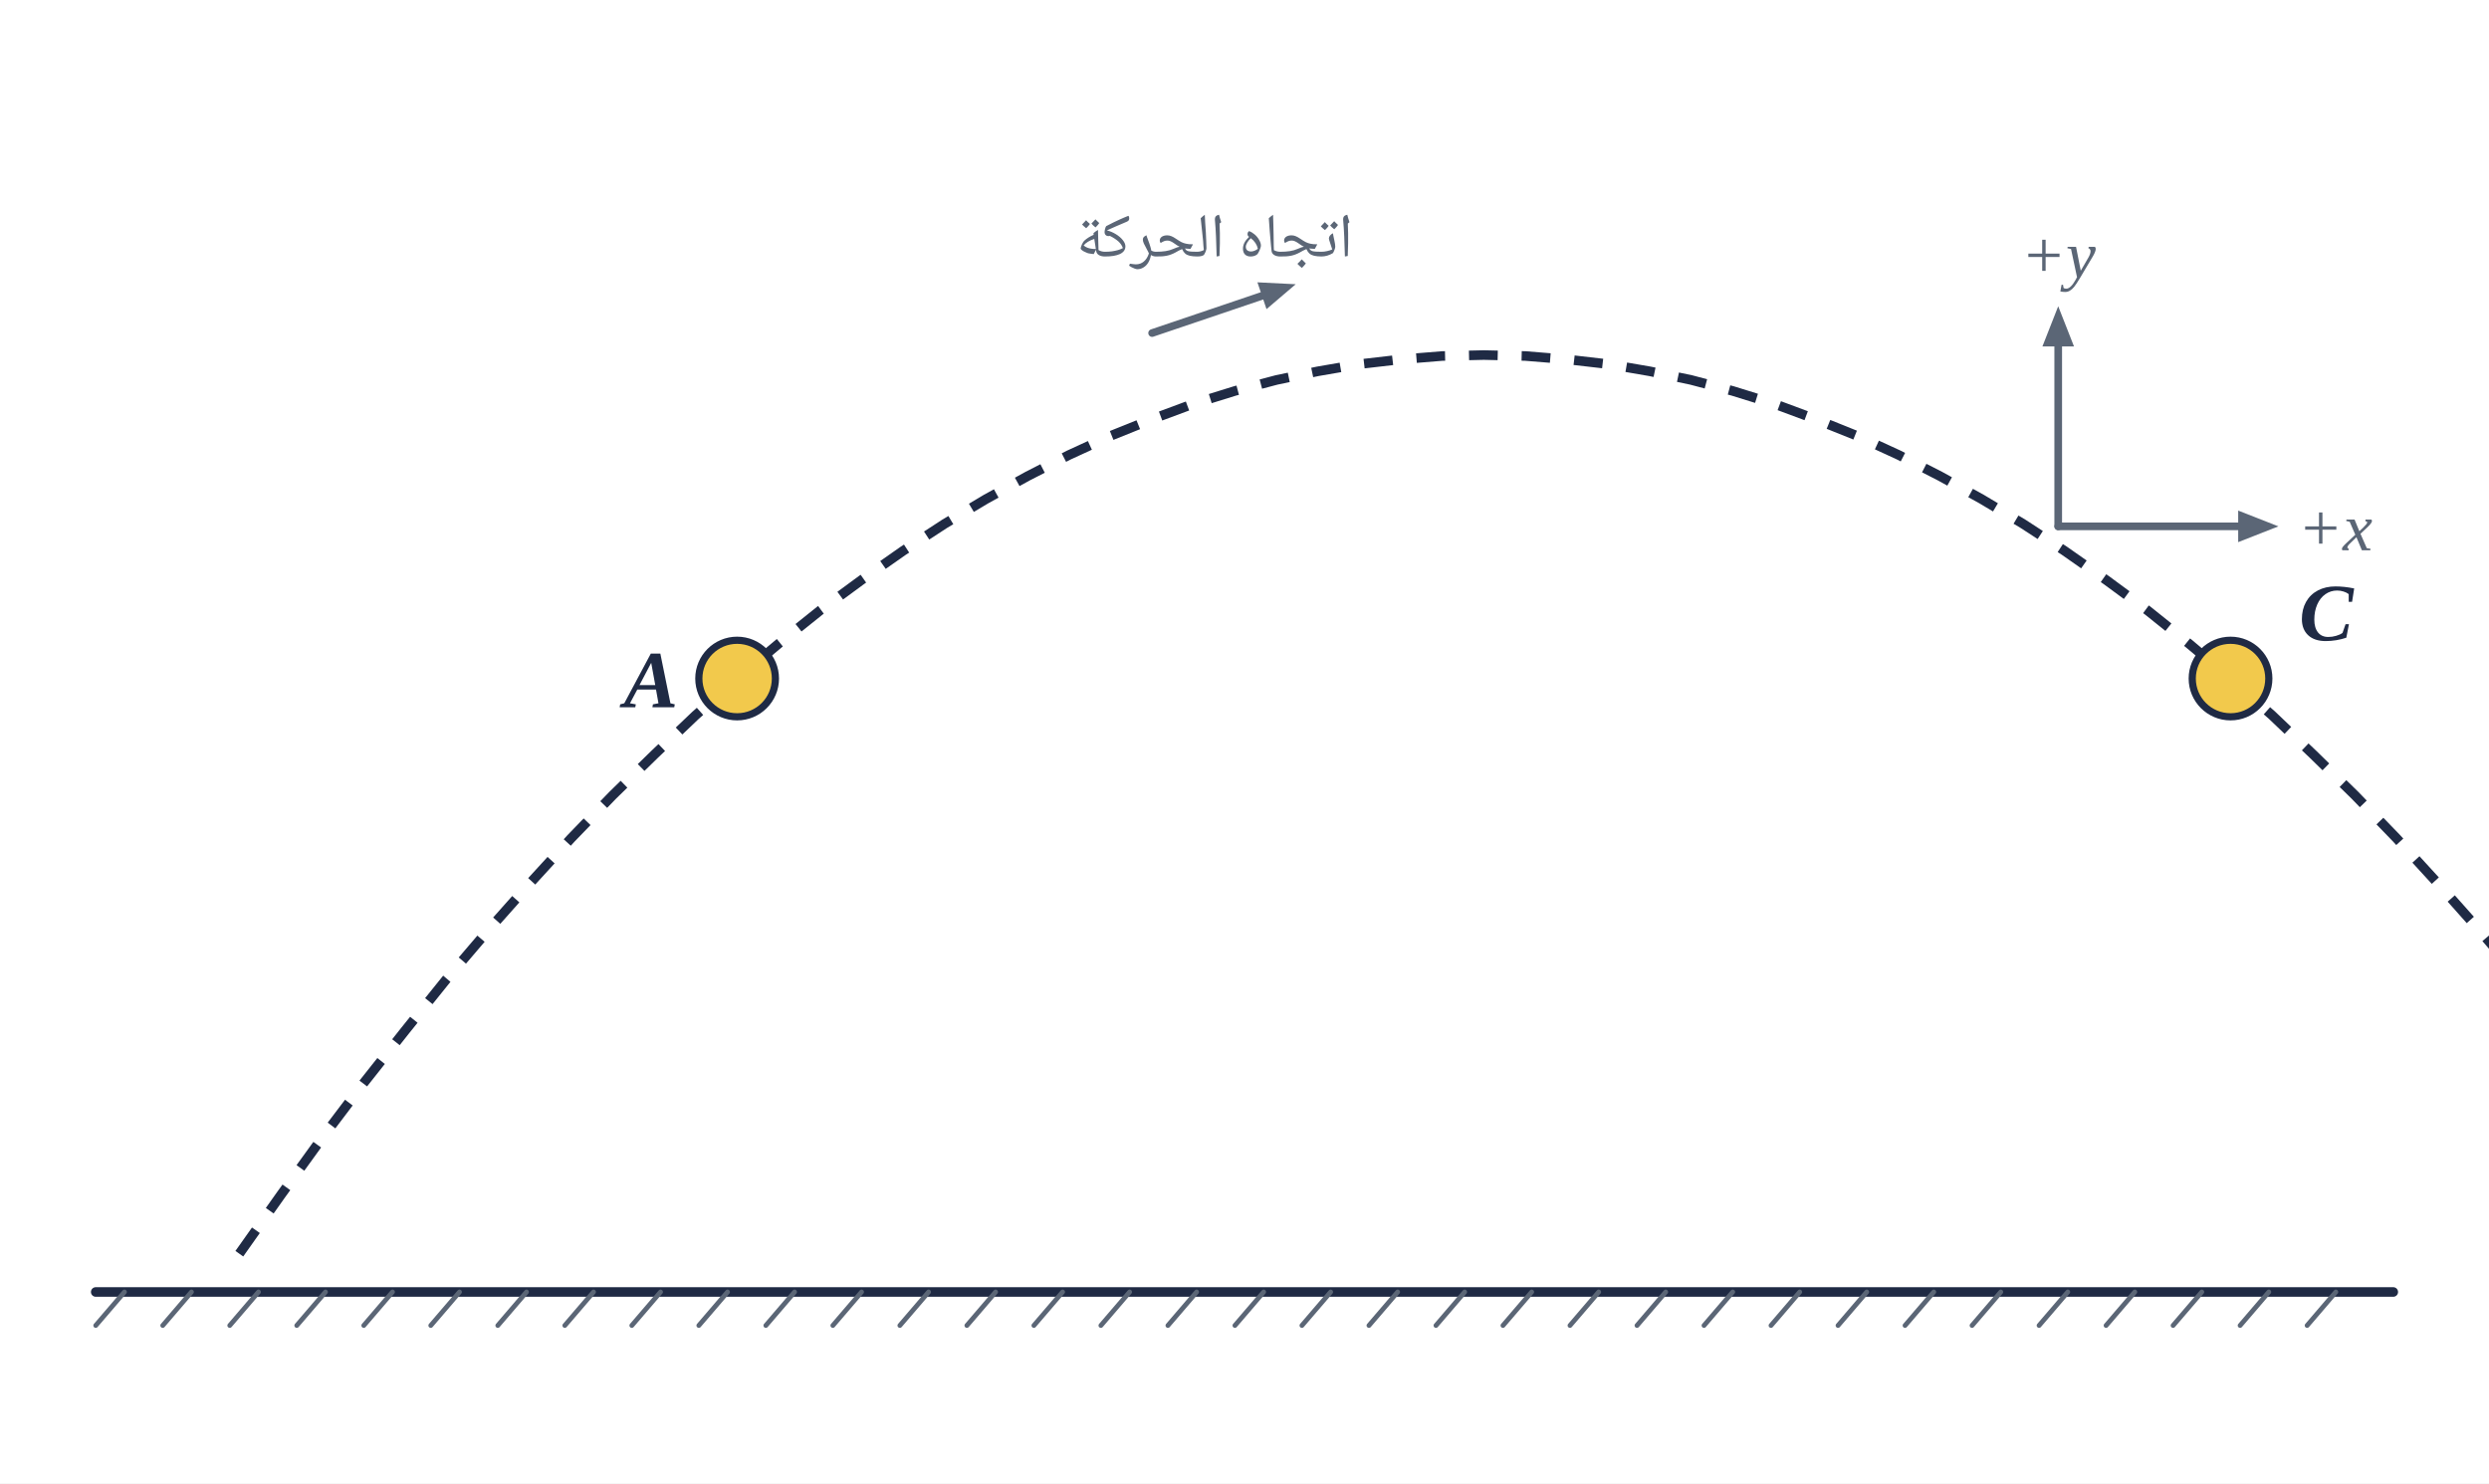
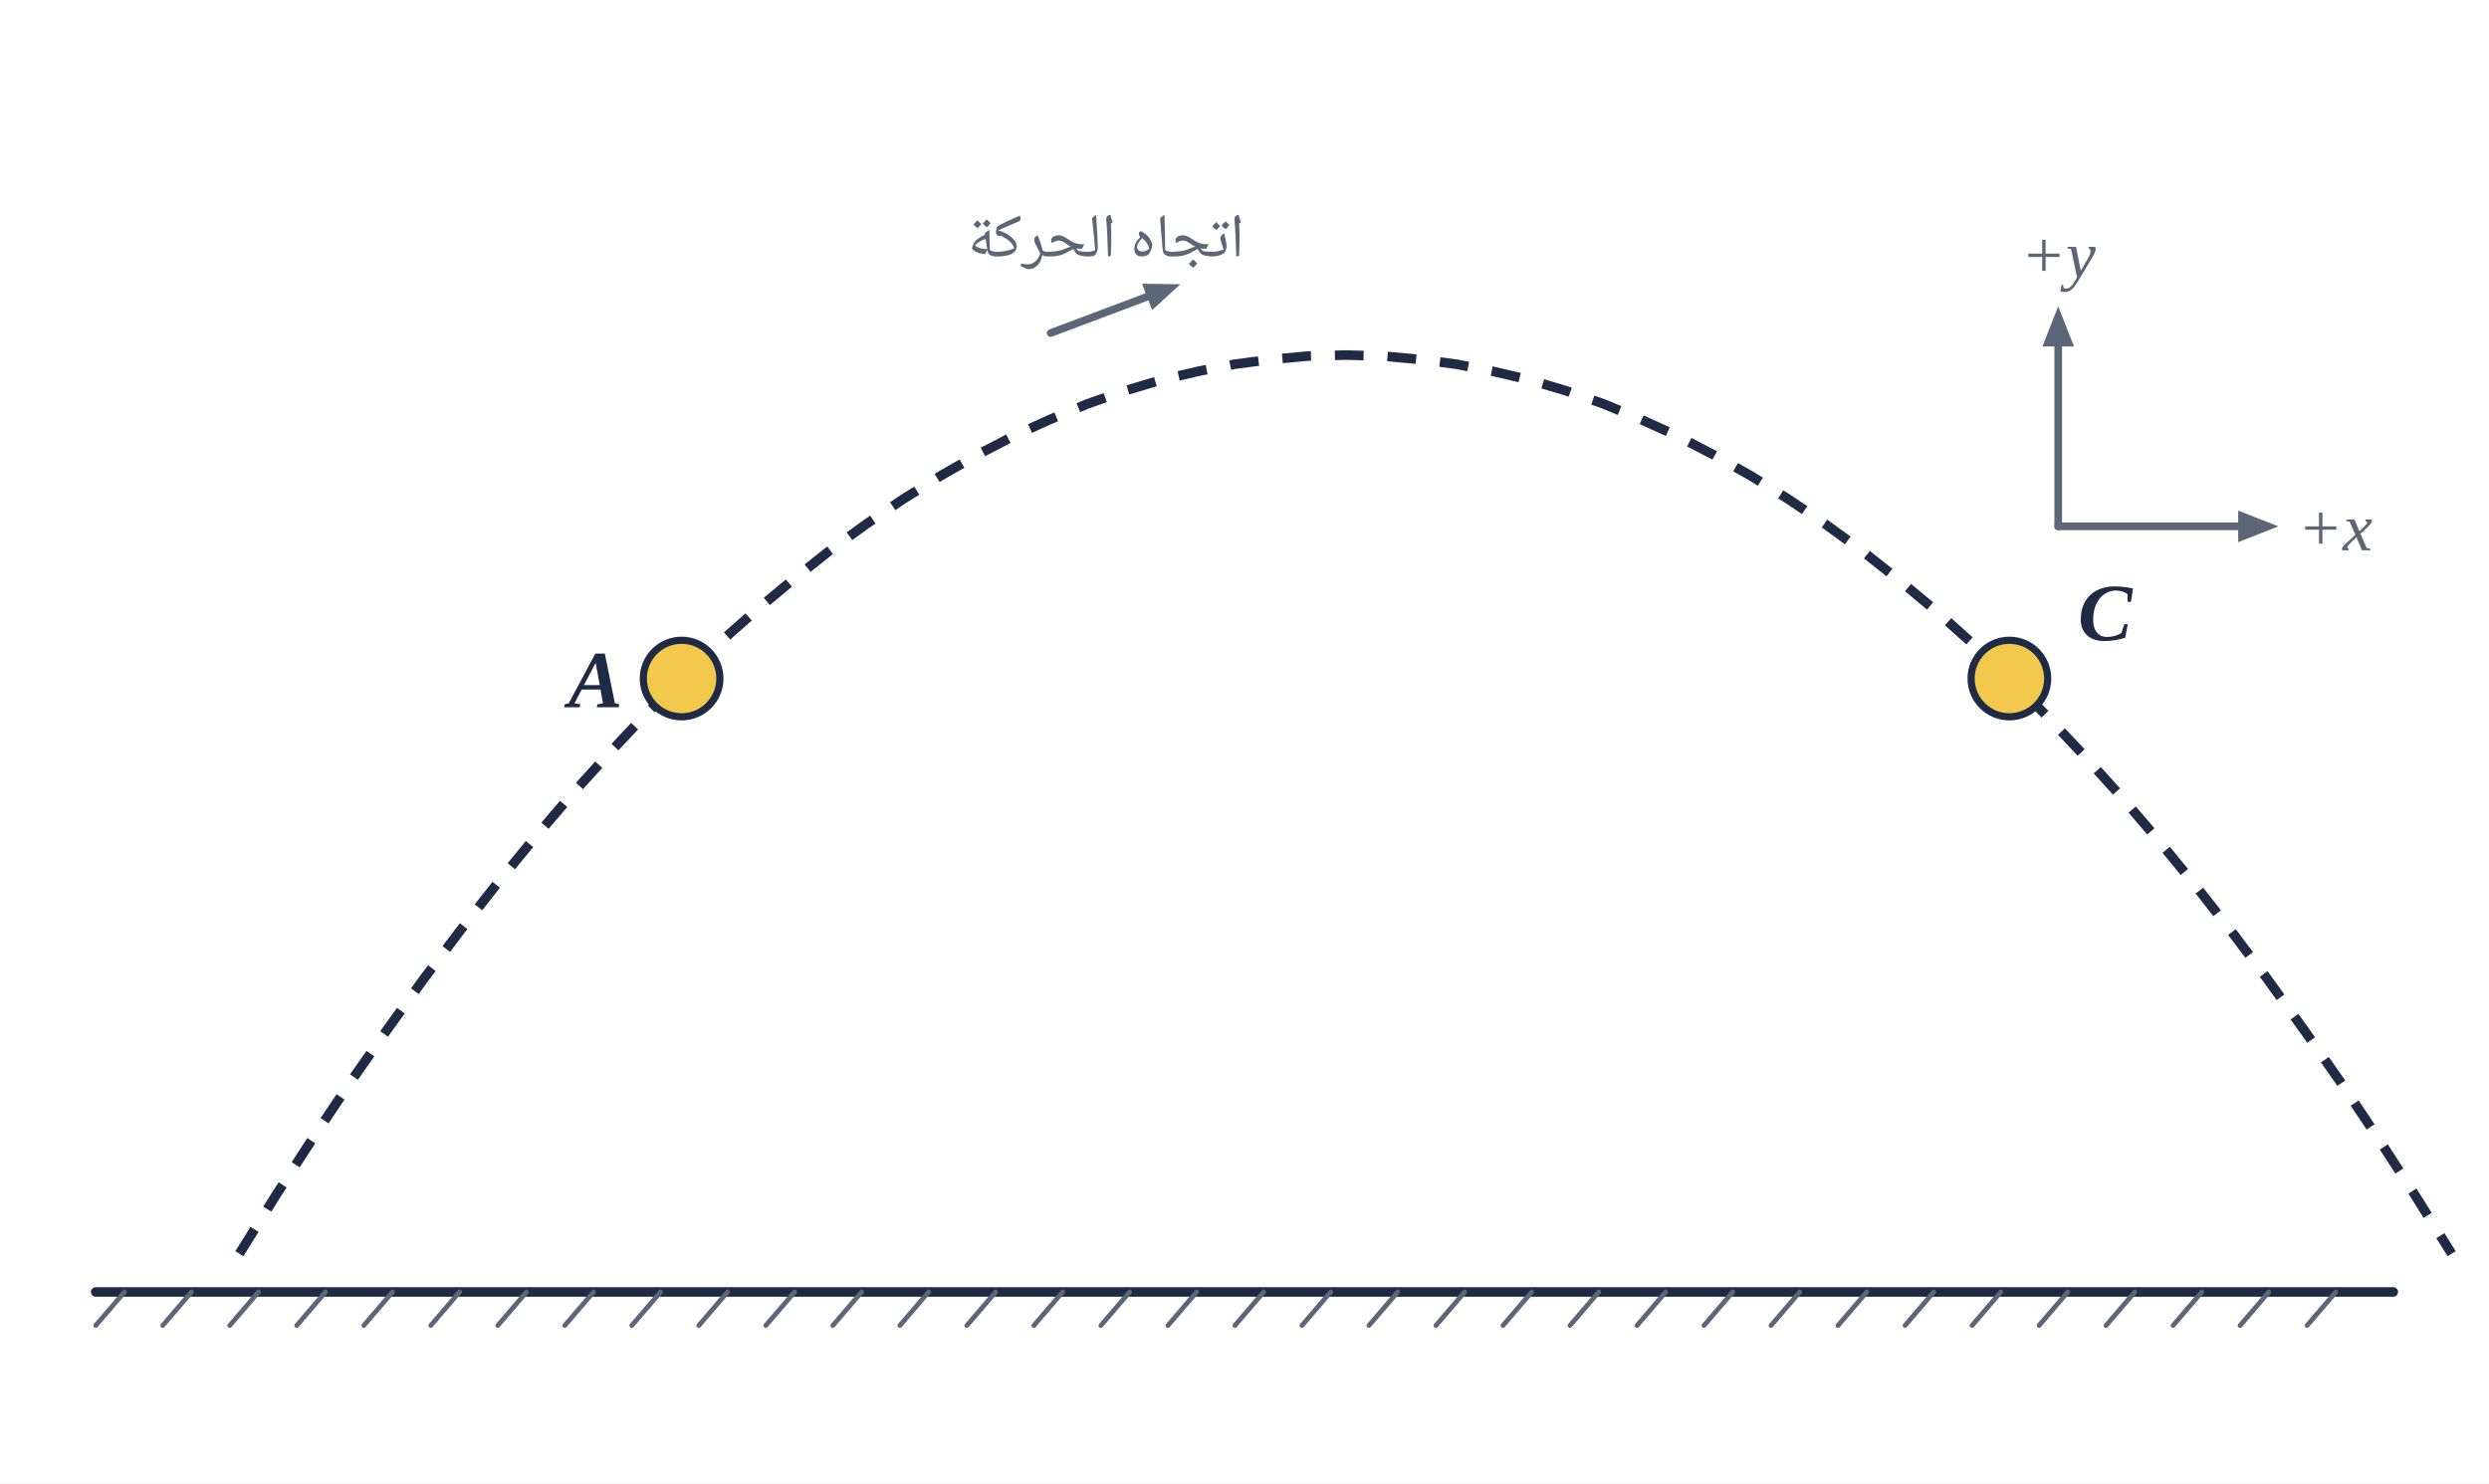
<svg xmlns="http://www.w3.org/2000/svg" viewBox="0 0 520 310" width="520" height="310">
  <rect width="520" height="310" fill="#fff" />
  <line x1="20.0" y1="270.0" x2="500.0" y2="270.0" stroke="#1f2a44" stroke-width="2" stroke-linecap="round" />
  <line x1="26.0" y1="270.0" x2="20.0" y2="277.0" stroke="#5b6676" stroke-width="1" stroke-linecap="round" />
  <line x1="40.0" y1="270.0" x2="34.0" y2="277.0" stroke="#5b6676" stroke-width="1" stroke-linecap="round" />
  <line x1="54.0" y1="270.0" x2="48.0" y2="277.0" stroke="#5b6676" stroke-width="1" stroke-linecap="round" />
  <line x1="68.0" y1="270.0" x2="62.0" y2="277.0" stroke="#5b6676" stroke-width="1" stroke-linecap="round" />
  <line x1="82.0" y1="270.0" x2="76.0" y2="277.0" stroke="#5b6676" stroke-width="1" stroke-linecap="round" />
  <line x1="96.0" y1="270.0" x2="90.0" y2="277.0" stroke="#5b6676" stroke-width="1" stroke-linecap="round" />
  <line x1="110.0" y1="270.0" x2="104.0" y2="277.0" stroke="#5b6676" stroke-width="1" stroke-linecap="round" />
  <line x1="124.0" y1="270.0" x2="118.0" y2="277.0" stroke="#5b6676" stroke-width="1" stroke-linecap="round" />
  <line x1="138.0" y1="270.0" x2="132.0" y2="277.0" stroke="#5b6676" stroke-width="1" stroke-linecap="round" />
  <line x1="152.0" y1="270.0" x2="146.0" y2="277.0" stroke="#5b6676" stroke-width="1" stroke-linecap="round" />
  <line x1="166.0" y1="270.0" x2="160.0" y2="277.0" stroke="#5b6676" stroke-width="1" stroke-linecap="round" />
  <line x1="180.0" y1="270.0" x2="174.0" y2="277.0" stroke="#5b6676" stroke-width="1" stroke-linecap="round" />
  <line x1="194.0" y1="270.0" x2="188.0" y2="277.0" stroke="#5b6676" stroke-width="1" stroke-linecap="round" />
  <line x1="208.0" y1="270.0" x2="202.0" y2="277.0" stroke="#5b6676" stroke-width="1" stroke-linecap="round" />
  <line x1="222.0" y1="270.0" x2="216.0" y2="277.0" stroke="#5b6676" stroke-width="1" stroke-linecap="round" />
  <line x1="236.0" y1="270.0" x2="230.0" y2="277.0" stroke="#5b6676" stroke-width="1" stroke-linecap="round" />
  <line x1="250.0" y1="270.0" x2="244.0" y2="277.0" stroke="#5b6676" stroke-width="1" stroke-linecap="round" />
  <line x1="264.0" y1="270.0" x2="258.0" y2="277.0" stroke="#5b6676" stroke-width="1" stroke-linecap="round" />
  <line x1="278.0" y1="270.0" x2="272.0" y2="277.0" stroke="#5b6676" stroke-width="1" stroke-linecap="round" />
  <line x1="292.0" y1="270.0" x2="286.0" y2="277.0" stroke="#5b6676" stroke-width="1" stroke-linecap="round" />
  <line x1="306.0" y1="270.0" x2="300.0" y2="277.0" stroke="#5b6676" stroke-width="1" stroke-linecap="round" />
  <line x1="320.0" y1="270.0" x2="314.0" y2="277.0" stroke="#5b6676" stroke-width="1" stroke-linecap="round" />
  <line x1="334.0" y1="270.0" x2="328.0" y2="277.0" stroke="#5b6676" stroke-width="1" stroke-linecap="round" />
  <line x1="348.0" y1="270.0" x2="342.0" y2="277.0" stroke="#5b6676" stroke-width="1" stroke-linecap="round" />
  <line x1="362.0" y1="270.0" x2="356.0" y2="277.0" stroke="#5b6676" stroke-width="1" stroke-linecap="round" />
  <line x1="376.0" y1="270.0" x2="370.0" y2="277.0" stroke="#5b6676" stroke-width="1" stroke-linecap="round" />
  <line x1="390.0" y1="270.0" x2="384.0" y2="277.0" stroke="#5b6676" stroke-width="1" stroke-linecap="round" />
  <line x1="404.0" y1="270.0" x2="398.0" y2="277.0" stroke="#5b6676" stroke-width="1" stroke-linecap="round" />
  <line x1="418.0" y1="270.0" x2="412.0" y2="277.0" stroke="#5b6676" stroke-width="1" stroke-linecap="round" />
  <line x1="432.0" y1="270.0" x2="426.0" y2="277.0" stroke="#5b6676" stroke-width="1" stroke-linecap="round" />
  <line x1="446.0" y1="270.0" x2="440.0" y2="277.0" stroke="#5b6676" stroke-width="1" stroke-linecap="round" />
  <line x1="460.0" y1="270.0" x2="454.0" y2="277.0" stroke="#5b6676" stroke-width="1" stroke-linecap="round" />
  <line x1="474.0" y1="270.0" x2="468.0" y2="277.0" stroke="#5b6676" stroke-width="1" stroke-linecap="round" />
  <line x1="488.0" y1="270.0" x2="482.0" y2="277.0" stroke="#5b6676" stroke-width="1" stroke-linecap="round" />
-   <polyline points="50.0,262.0 58.7,249.7 67.3,237.8 76.0,226.3 84.7,215.3 93.3,204.6 102.0,194.4 110.7,184.6 119.3,175.2 128.0,166.2 136.7,157.7 145.3,149.5 154.0,141.8 162.7,134.5 171.3,127.6 180.0,121.2 188.7,115.1 197.3,109.5 206.0,104.3 214.7,99.5 223.3,95.1 232.0,91.1 240.7,87.6 249.3,84.4 258.0,81.7 266.7,79.4 275.3,77.6 284.0,76.1 292.7,75.1 301.3,74.4 310.0,74.2 318.7,74.4 327.3,75.1 336.0,76.1 344.7,77.6 353.3,79.4 362.0,81.7 370.7,84.4 379.3,87.6 388.0,91.1 396.7,95.1 405.3,99.5 414.0,104.3 422.7,109.5 431.3,115.1 440.0,121.2 448.7,127.6 457.3,134.5 466.0,141.8 474.7,149.5 483.3,157.7 492.0,166.2 500.7,175.2 509.3,184.6 518.0,194.4 526.7,204.6 535.3,215.3 544.0,226.3 552.7,237.8 561.3,249.7 570.0,262.0" fill="none" stroke="#1f2a44" stroke-width="2" stroke-dasharray="6 5" stroke-linejoin="round" />
-   <circle cx="154.0" cy="141.8" r="8" fill="#f2c94c" stroke="#1f2a44" stroke-width="1.5" />
-   <text x="136.0" y="147.8" text-anchor="middle" font-size="17" fill="#1f2a44" font-weight="bold" font-style="italic" font-family="'Times New Roman',Times,serif">A</text>
-   <circle cx="466.0" cy="141.8" r="8" fill="#f2c94c" stroke="#1f2a44" stroke-width="1.5" />
-   <text x="486.0" y="133.8" text-anchor="middle" font-size="17" fill="#1f2a44" font-weight="bold" font-style="italic" font-family="'Times New Roman',Times,serif">C</text>
-   <line x1="240.7" y1="69.6" x2="266.1" y2="61.0" stroke="#5b6676" stroke-width="1.6" stroke-linecap="round" />
-   <polygon points="270.7,59.4 264.6,64.6 262.7,59.0" fill="#5b6676" />
-   <text x="253.7" y="53.6" text-anchor="middle" font-size="13" fill="#5b6676" font-weight="normal" font-family="'IBM Plex Sans Arabic','Noto Naskh Arabic',Tahoma,Arial,sans-serif" direction="rtl">اتجاه الحركة</text>
+   <polyline points="50.0,262.0 57.7,249.7 65.4,237.8 73.1,226.3 80.8,215.3 88.5,204.6 96.2,194.4 103.9,184.6 111.6,175.2 119.3,166.2 127.0,157.7 134.7,149.5 142.4,141.8 150.1,134.5 157.9,127.6 165.6,121.2 173.3,115.1 181.0,109.5 188.7,104.3 196.4,99.5 204.1,95.1 211.8,91.1 219.5,87.6 227.2,84.4 234.9,81.7 242.6,79.4 250.3,77.6 258.0,76.1 265.7,75.1 273.4,74.4 281.1,74.2 288.8,74.4 296.5,75.1 304.2,76.1 311.9,77.6 319.6,79.4 327.3,81.7 335.0,84.4 342.7,87.6 350.4,91.1 358.1,95.1 365.9,99.5 373.6,104.3 381.3,109.5 389.0,115.1 396.7,121.2 404.4,127.6 412.1,134.5 419.8,141.8 427.5,149.5 435.2,157.7 442.9,166.2 450.6,175.2 458.3,184.6 466.0,194.4 473.7,204.6 481.4,215.3 489.1,226.3 496.8,237.8 504.5,249.7 512.2,262.0" fill="none" stroke="#1f2a44" stroke-width="2" stroke-dasharray="6 5" stroke-linejoin="round" />
+   <circle cx="142.4" cy="141.8" r="8" fill="#f2c94c" stroke="#1f2a44" stroke-width="1.5" />
+   <text x="124.4" y="147.8" text-anchor="middle" font-size="17" fill="#1f2a44" font-weight="bold" font-style="italic" font-family="'Times New Roman',Times,serif">A</text>
+   <circle cx="419.8" cy="141.8" r="8" fill="#f2c94c" stroke="#1f2a44" stroke-width="1.5" />
+   <text x="439.8" y="133.8" text-anchor="middle" font-size="17" fill="#1f2a44" font-weight="bold" font-style="italic" font-family="'Times New Roman',Times,serif">C</text>
+   <line x1="219.5" y1="69.6" x2="242.1" y2="61.1" stroke="#5b6676" stroke-width="1.6" stroke-linecap="round" />
+   <polygon points="246.6,59.4 240.7,64.8 238.6,59.3" fill="#5b6676" />
+   <text x="231.0" y="53.6" text-anchor="middle" font-size="13" fill="#5b6676" font-weight="normal" font-family="'IBM Plex Sans Arabic','Noto Naskh Arabic',Tahoma,Arial,sans-serif" direction="rtl">اتجاه الحركة</text>
  <line x1="430.0" y1="110.0" x2="470.6" y2="110.0" stroke="#5b6676" stroke-width="1.6" stroke-linecap="round" />
  <polygon points="476.0,110.0 467.6,113.3 467.6,106.7" fill="#5b6676" />
  <line x1="430.0" y1="110.0" x2="430.0" y2="69.4" stroke="#5b6676" stroke-width="1.6" stroke-linecap="round" />
  <polygon points="430.0,64.0 433.3,72.4 426.7,72.4" fill="#5b6676" />
  <text x="480.0" y="115.0" text-anchor="start" font-size="14" fill="#5b6676" font-weight="normal" font-style="italic" font-family="'Times New Roman',Times,serif">+x</text>
  <text x="430.0" y="58.0" text-anchor="middle" font-size="14" fill="#5b6676" font-weight="normal" font-style="italic" font-family="'Times New Roman',Times,serif">+y</text>
</svg>
